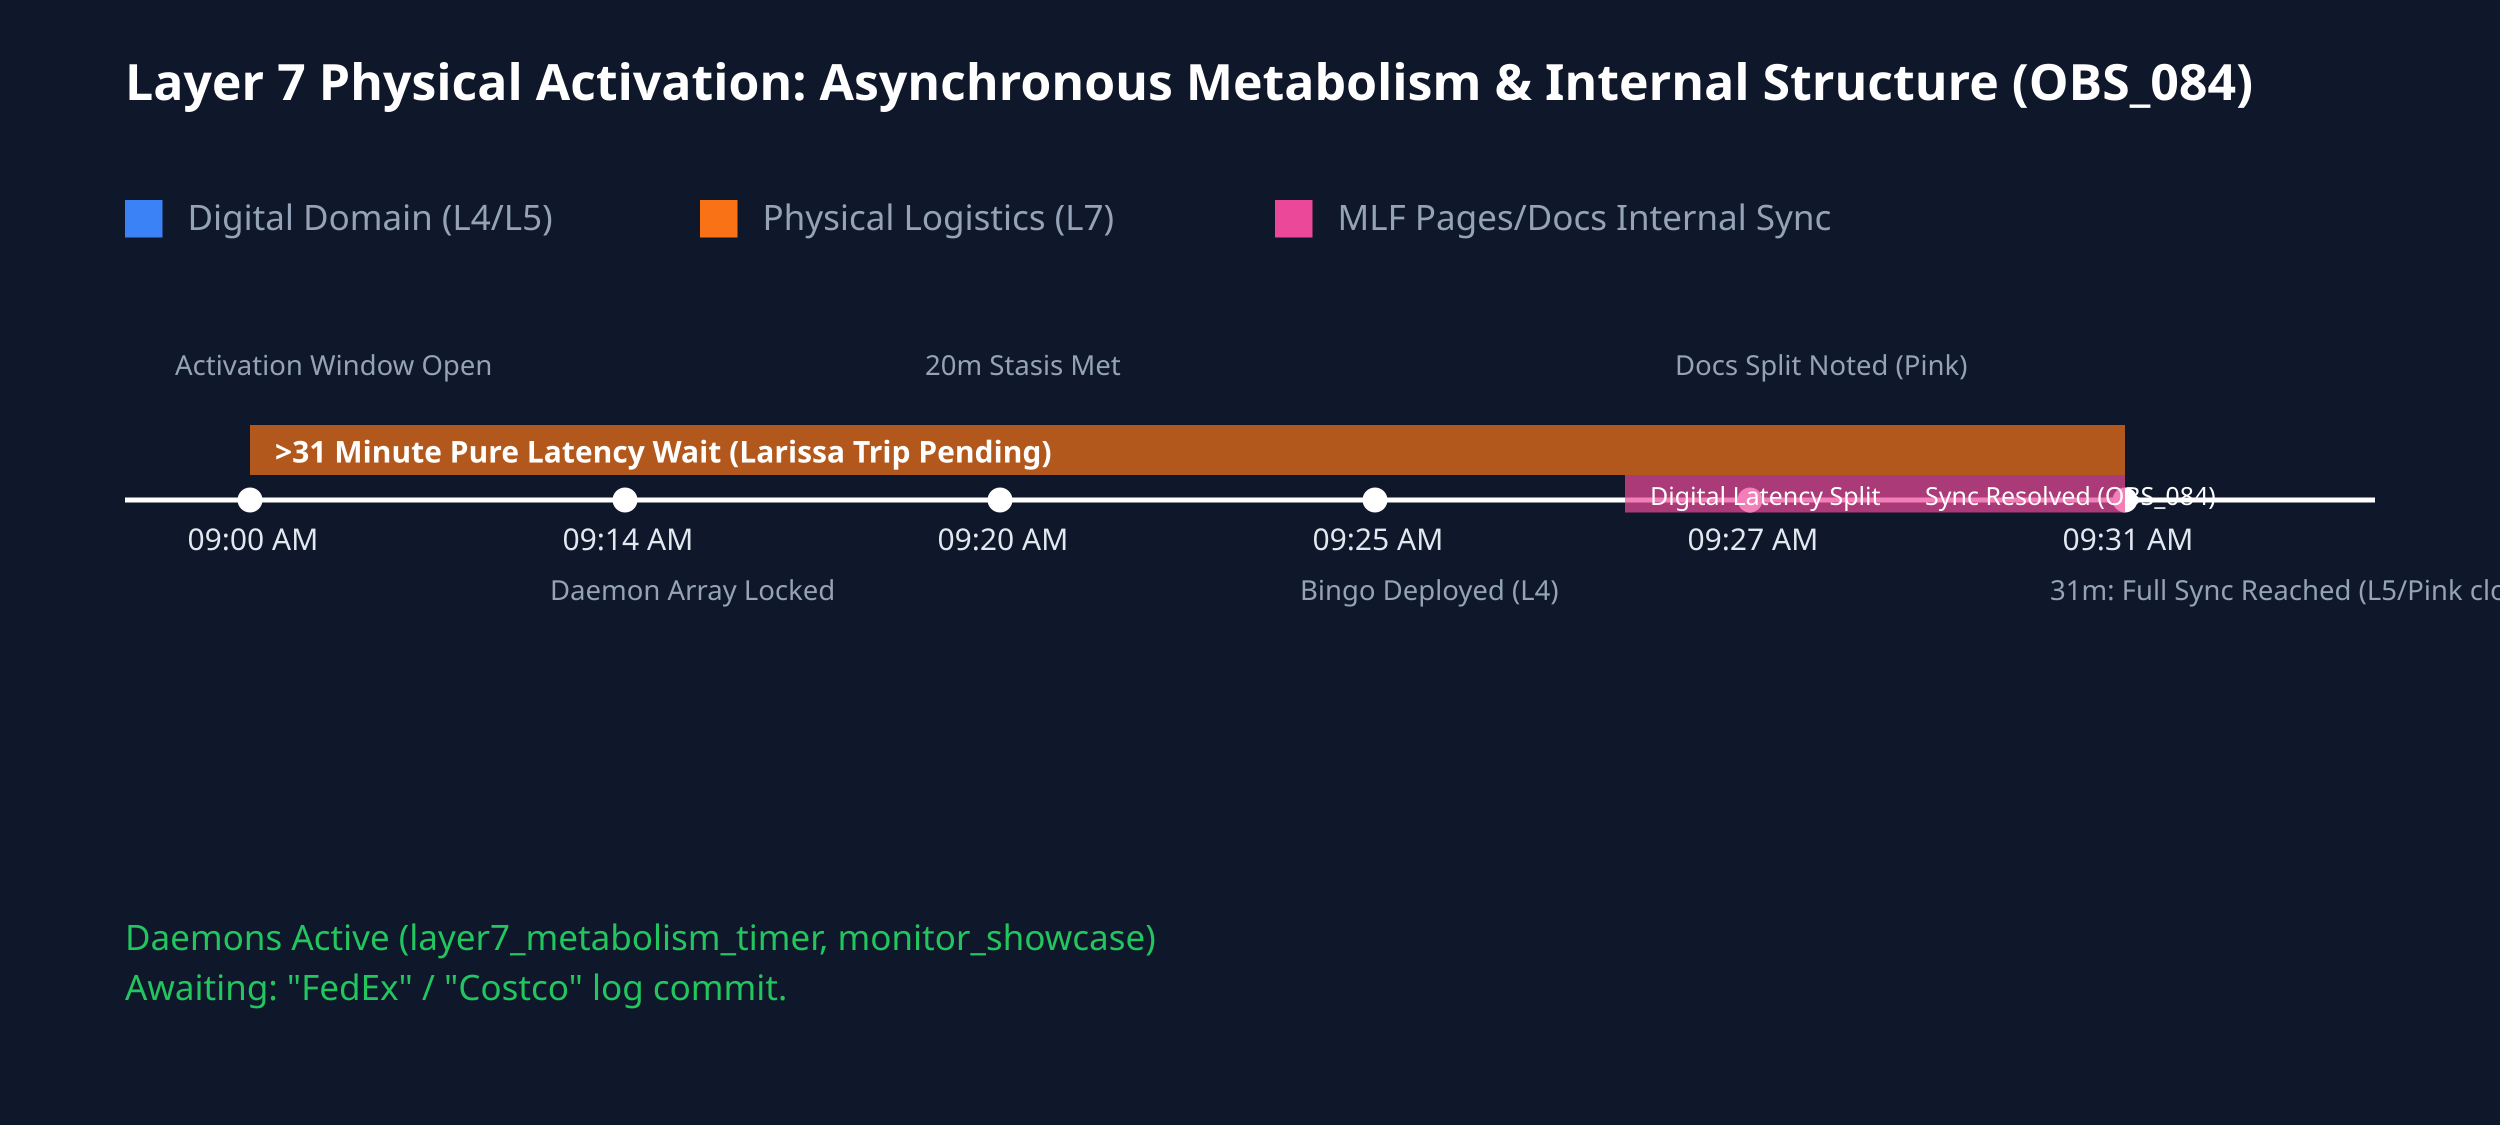
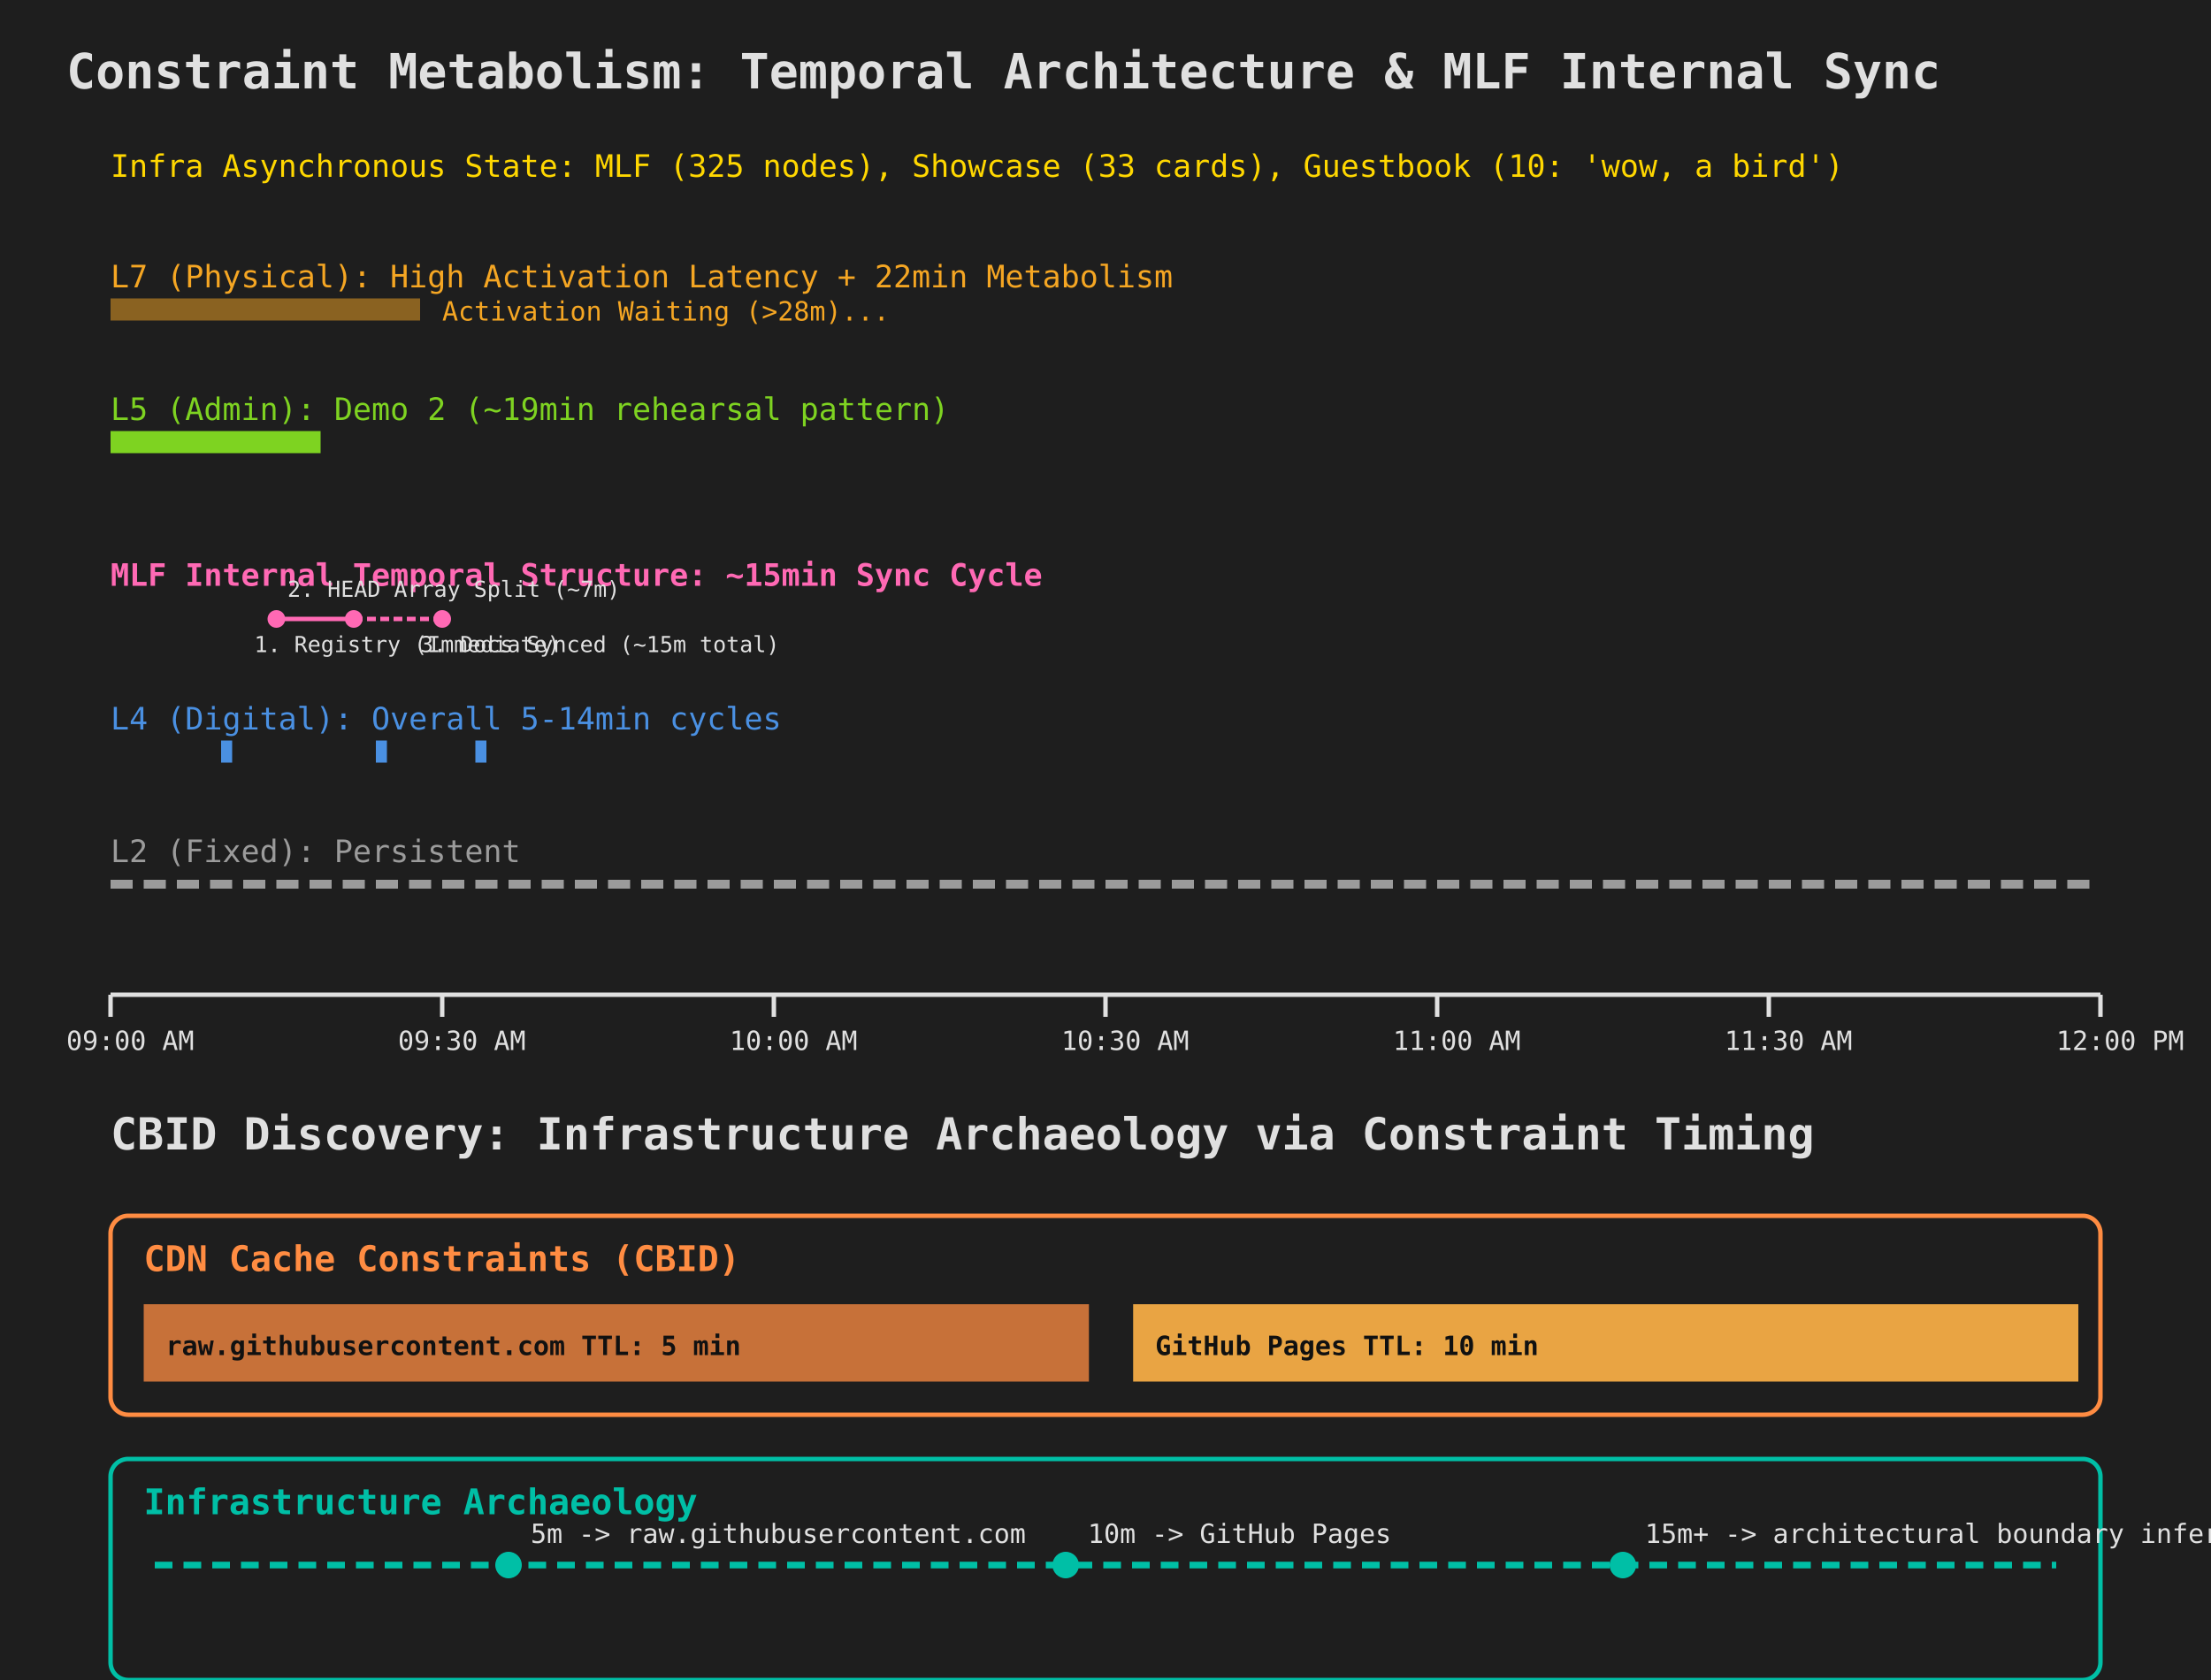
- <svg xmlns="http://www.w3.org/2000/svg" baseProfile="full" height="450px" version="1.1" width="1000px">
+ <svg xmlns="http://www.w3.org/2000/svg" baseProfile="full" height="760px" version="1.1" viewBox="0 0 1000 760" width="1000px">
  <defs />
-   <rect fill="#0f172a" height="100%" width="100%" x="0" y="0" />
-   <text fill="white" font-family="sans-serif" font-size="20px" font-weight="bold" x="50" y="40">Layer 7 Physical Activation: Asynchronous Metabolism &amp; Internal Structure (OBS_084)</text>
-   <rect fill="#3b82f6" height="15" width="15" x="50" y="80" />
-   <text fill="#94a3b8" font-family="sans-serif" font-size="14px" x="75" y="92">Digital Domain (L4/L5)</text>
-   <rect fill="#f97316" height="15" width="15" x="280" y="80" />
-   <text fill="#94a3b8" font-family="sans-serif" font-size="14px" x="305" y="92">Physical Logistics (L7)</text>
-   <rect fill="#ec4899" height="15" width="15" x="510" y="80" />
-   <text fill="#94a3b8" font-family="sans-serif" font-size="14px" x="535" y="92">MLF Pages/Docs Internal Sync</text>
-   <line stroke="white" stroke-width="2" x1="50" x2="950" y1="200" y2="200" />
-   <circle cx="100" cy="200" fill="white" r="5" />
-   <text fill="#e2e8f0" font-family="sans-serif" font-size="12px" x="75" y="220">09:00 AM</text>
-   <text fill="#94a3b8" font-family="sans-serif" font-size="11px" x="70" y="150">Activation Window Open</text>
-   <circle cx="250" cy="200" fill="white" r="5" />
-   <text fill="#e2e8f0" font-family="sans-serif" font-size="12px" x="225" y="220">09:14 AM</text>
-   <text fill="#94a3b8" font-family="sans-serif" font-size="11px" x="220" y="240">Daemon Array Locked</text>
-   <circle cx="400" cy="200" fill="white" r="5" />
-   <text fill="#e2e8f0" font-family="sans-serif" font-size="12px" x="375" y="220">09:20 AM</text>
-   <text fill="#94a3b8" font-family="sans-serif" font-size="11px" x="370" y="150">20m Stasis Met</text>
-   <circle cx="550" cy="200" fill="white" r="5" />
-   <text fill="#e2e8f0" font-family="sans-serif" font-size="12px" x="525" y="220">09:25 AM</text>
-   <text fill="#94a3b8" font-family="sans-serif" font-size="11px" x="520" y="240">Bingo Deployed (L4)</text>
-   <circle cx="700" cy="200" fill="white" r="5" />
-   <text fill="#e2e8f0" font-family="sans-serif" font-size="12px" x="675" y="220">09:27 AM</text>
-   <text fill="#94a3b8" font-family="sans-serif" font-size="11px" x="670" y="150">Docs Split Noted (Pink)</text>
-   <circle cx="850" cy="200" fill="white" r="5" />
-   <text fill="#e2e8f0" font-family="sans-serif" font-size="12px" x="825" y="220">09:31 AM</text>
-   <text fill="#94a3b8" font-family="sans-serif" font-size="11px" x="820" y="240">31m: Full Sync Reached (L5/Pink closed)</text>
-   <rect fill="#f97316" height="20" opacity="0.7" width="750" x="100" y="170" />
-   <text fill="white" font-family="sans-serif" font-size="12px" font-weight="bold" x="110" y="185">&gt;31 Minute Pure Latency Wait (Larissa Trip Pending)</text>
-   <rect fill="#ec4899" height="15" opacity="0.7" width="200" x="650" y="190" />
-   <text fill="white" font-family="sans-serif" font-size="10px" x="660" y="202">Digital Latency Split</text>
-   <text fill="white" font-family="sans-serif" font-size="10px" x="770" y="202">Sync Resolved (OBS_084)</text>
-   <text fill="#22c55e" font-family="sans-serif" font-size="14px" x="50" y="380">Daemons Active (layer7_metabolism_timer, monitor_showcase)</text>
-   <text fill="#22c55e" font-family="sans-serif" font-size="14px" x="50" y="400">Awaiting: "FedEx" / "Costco" log commit.</text>
+   <rect fill="#1E1E1E" height="100%" width="100%" x="0" y="0" />
+   <text fill="#E0E0E0" font-family="monospace" font-size="22px" font-weight="bold" x="30" y="40">Constraint Metabolism: Temporal Architecture &amp; MLF Internal Sync</text>
+   <line stroke="#E0E0E0" stroke-width="2" x1="50" x2="950" y1="450" y2="450" />
+   <line stroke="#E0E0E0" stroke-width="2" x1="50.0" x2="50.0" y1="450" y2="460" />
+   <text fill="#E0E0E0" font-family="monospace" font-size="12px" x="30.0" y="475">09:00 AM</text>
+   <line stroke="#E0E0E0" stroke-width="2" x1="200.0" x2="200.0" y1="450" y2="460" />
+   <text fill="#E0E0E0" font-family="monospace" font-size="12px" x="180.0" y="475">09:30 AM</text>
+   <line stroke="#E0E0E0" stroke-width="2" x1="350.0" x2="350.0" y1="450" y2="460" />
+   <text fill="#E0E0E0" font-family="monospace" font-size="12px" x="330.0" y="475">10:00 AM</text>
+   <line stroke="#E0E0E0" stroke-width="2" x1="500.0" x2="500.0" y1="450" y2="460" />
+   <text fill="#E0E0E0" font-family="monospace" font-size="12px" x="480.0" y="475">10:30 AM</text>
+   <line stroke="#E0E0E0" stroke-width="2" x1="650.0" x2="650.0" y1="450" y2="460" />
+   <text fill="#E0E0E0" font-family="monospace" font-size="12px" x="630.0" y="475">11:00 AM</text>
+   <line stroke="#E0E0E0" stroke-width="2" x1="800.0" x2="800.0" y1="450" y2="460" />
+   <text fill="#E0E0E0" font-family="monospace" font-size="12px" x="780.0" y="475">11:30 AM</text>
+   <line stroke="#E0E0E0" stroke-width="2" x1="950.0" x2="950.0" y1="450" y2="460" />
+   <text fill="#E0E0E0" font-family="monospace" font-size="12px" x="930.0" y="475">12:00 PM</text>
+   <text fill="#9B9B9B" font-family="monospace" font-size="14px" x="50" y="390">L2 (Fixed): Persistent</text>
+   <line stroke="#9B9B9B" stroke-dasharray="10,5" stroke-width="4" x1="50" x2="950" y1="400" y2="400" />
+   <text fill="#4A90E2" font-family="monospace" font-size="14px" x="50" y="330">L4 (Digital): Overall 5-14min cycles</text>
+   <rect fill="#4A90E2" height="10" width="5" x="100.0" y="335" />
+   <rect fill="#4A90E2" height="10" width="5" x="170.0" y="335" />
+   <rect fill="#4A90E2" height="10" width="5" x="215.0" y="335" />
+   <text fill="#FF69B4" font-family="monospace" font-size="14px" font-weight="bold" x="50" y="265">MLF Internal Temporal Structure: ~15min Sync Cycle</text>
+   <circle cx="125.0" cy="280" fill="#FF69B4" r="4" />
+   <text fill="#E0E0E0" font-family="monospace" font-size="10px" x="115.0" y="295">1. Registry (Immediate)</text>
+   <line stroke="#FF69B4" stroke-width="2" x1="125.0" x2="160.0" y1="280" y2="280" />
+   <circle cx="160.0" cy="280" fill="#FF69B4" r="4" />
+   <text fill="#E0E0E0" font-family="monospace" font-size="10px" x="130.0" y="270">2. HEAD Array Split (~7m)</text>
+   <line stroke="#FF69B4" stroke-dasharray="4,2" stroke-width="2" x1="160.0" x2="200.0" y1="280" y2="280" />
+   <circle cx="200.0" cy="280" fill="#FF69B4" r="4" />
+   <text fill="#E0E0E0" font-family="monospace" font-size="10px" x="190.0" y="295">3. Docs Synced (~15m total)</text>
+   <text fill="#7ED321" font-family="monospace" font-size="14px" x="50" y="190">L5 (Admin): Demo 2 (~19min rehearsal pattern)</text>
+   <rect fill="#7ED321" height="10" width="95.0" x="50" y="195" />
+   <text fill="#F5A623" font-family="monospace" font-size="14px" x="50" y="130">L7 (Physical): High Activation Latency + 22min Metabolism</text>
+   <rect fill="#F5A623" height="10" opacity="0.5" width="140.0" x="50" y="135" />
+   <text fill="#F5A623" font-family="monospace" font-size="12px" x="200.0" y="145">Activation Waiting (&gt;28m)...</text>
+   <text fill="#FFD700" font-family="monospace" font-size="14px" x="50" y="80">Infra Asynchronous State: MLF (325 nodes), Showcase (33 cards), Guestbook (10: 'wow, a bird')</text>
+   <text fill="#E0E0E0" font-family="monospace" font-size="20px" font-weight="bold" x="50" y="520">CBID Discovery: Infrastructure Archaeology via Constraint Timing</text>
+   <rect fill="none" height="90" rx="8" ry="8" stroke="#FF8C42" stroke-width="2" width="900" x="50" y="550" />
+   <text fill="#FF8C42" font-family="monospace" font-size="16px" font-weight="bold" x="65" y="575">CDN Cache Constraints (CBID)</text>
+   <rect fill="#FF8C42" height="35" opacity="0.75" width="427.5" x="65" y="590" />
+   <text fill="#111111" font-family="monospace" font-size="12px" font-weight="bold" x="75" y="613">raw.githubusercontent.com TTL: 5 min</text>
+   <rect fill="#FFB347" height="35" opacity="0.9" width="427.5" x="512.5" y="590" />
+   <text fill="#111111" font-family="monospace" font-size="12px" font-weight="bold" x="522.5" y="613">GitHub Pages TTL: 10 min</text>
+   <rect fill="none" height="100" rx="8" ry="8" stroke="#00BFA6" stroke-width="2" width="900" x="50" y="660" />
+   <text fill="#00BFA6" font-family="monospace" font-size="16px" font-weight="bold" x="65" y="685">Infrastructure Archaeology</text>
+   <line stroke="#00BFA6" stroke-dasharray="8,5" stroke-width="3" x1="70" x2="930" y1="708" y2="708" />
+   <circle cx="230.0" cy="708" fill="#00BFA6" r="6" />
+   <text fill="#E0E0E0" font-family="monospace" font-size="12px" x="240.0" y="698">5m -&gt; raw.githubusercontent.com</text>
+   <circle cx="482.0" cy="708" fill="#00BFA6" r="6" />
+   <text fill="#E0E0E0" font-family="monospace" font-size="12px" x="492.0" y="698">10m -&gt; GitHub Pages</text>
+   <circle cx="734.0" cy="708" fill="#00BFA6" r="6" />
+   <text fill="#E0E0E0" font-family="monospace" font-size="12px" x="744.0" y="698">15m+ -&gt; architectural boundary inference</text>
</svg>
